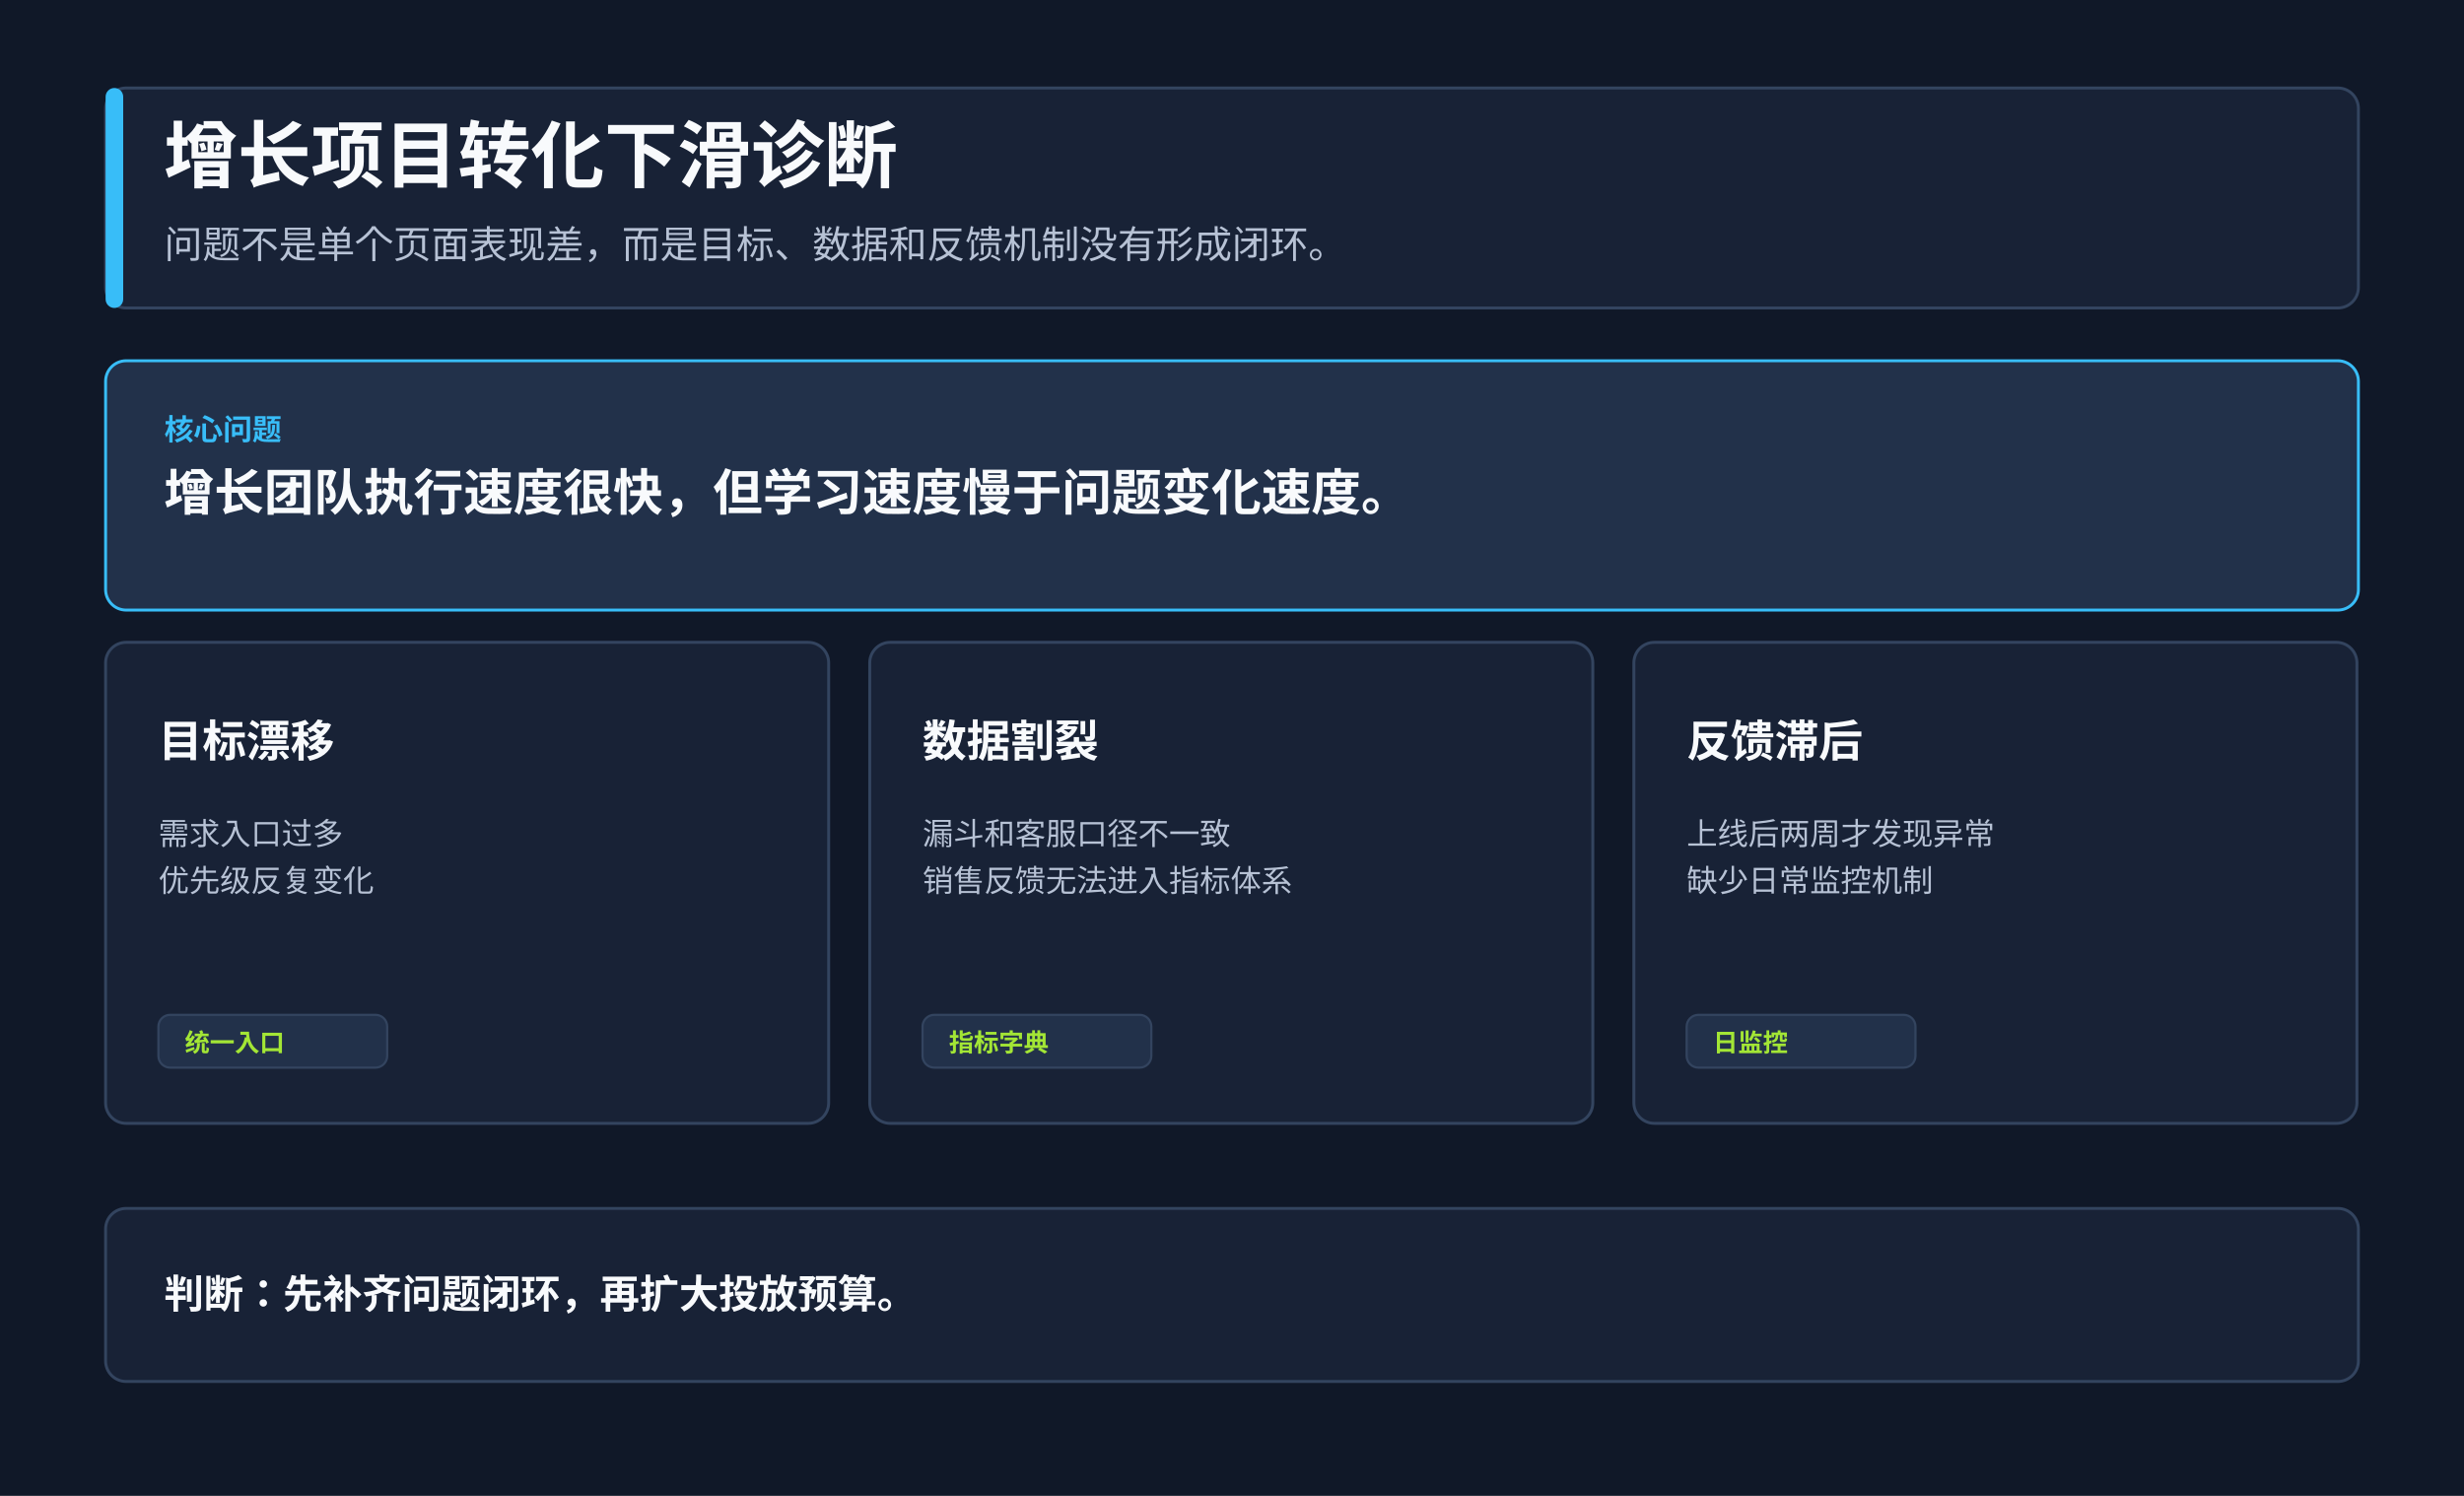
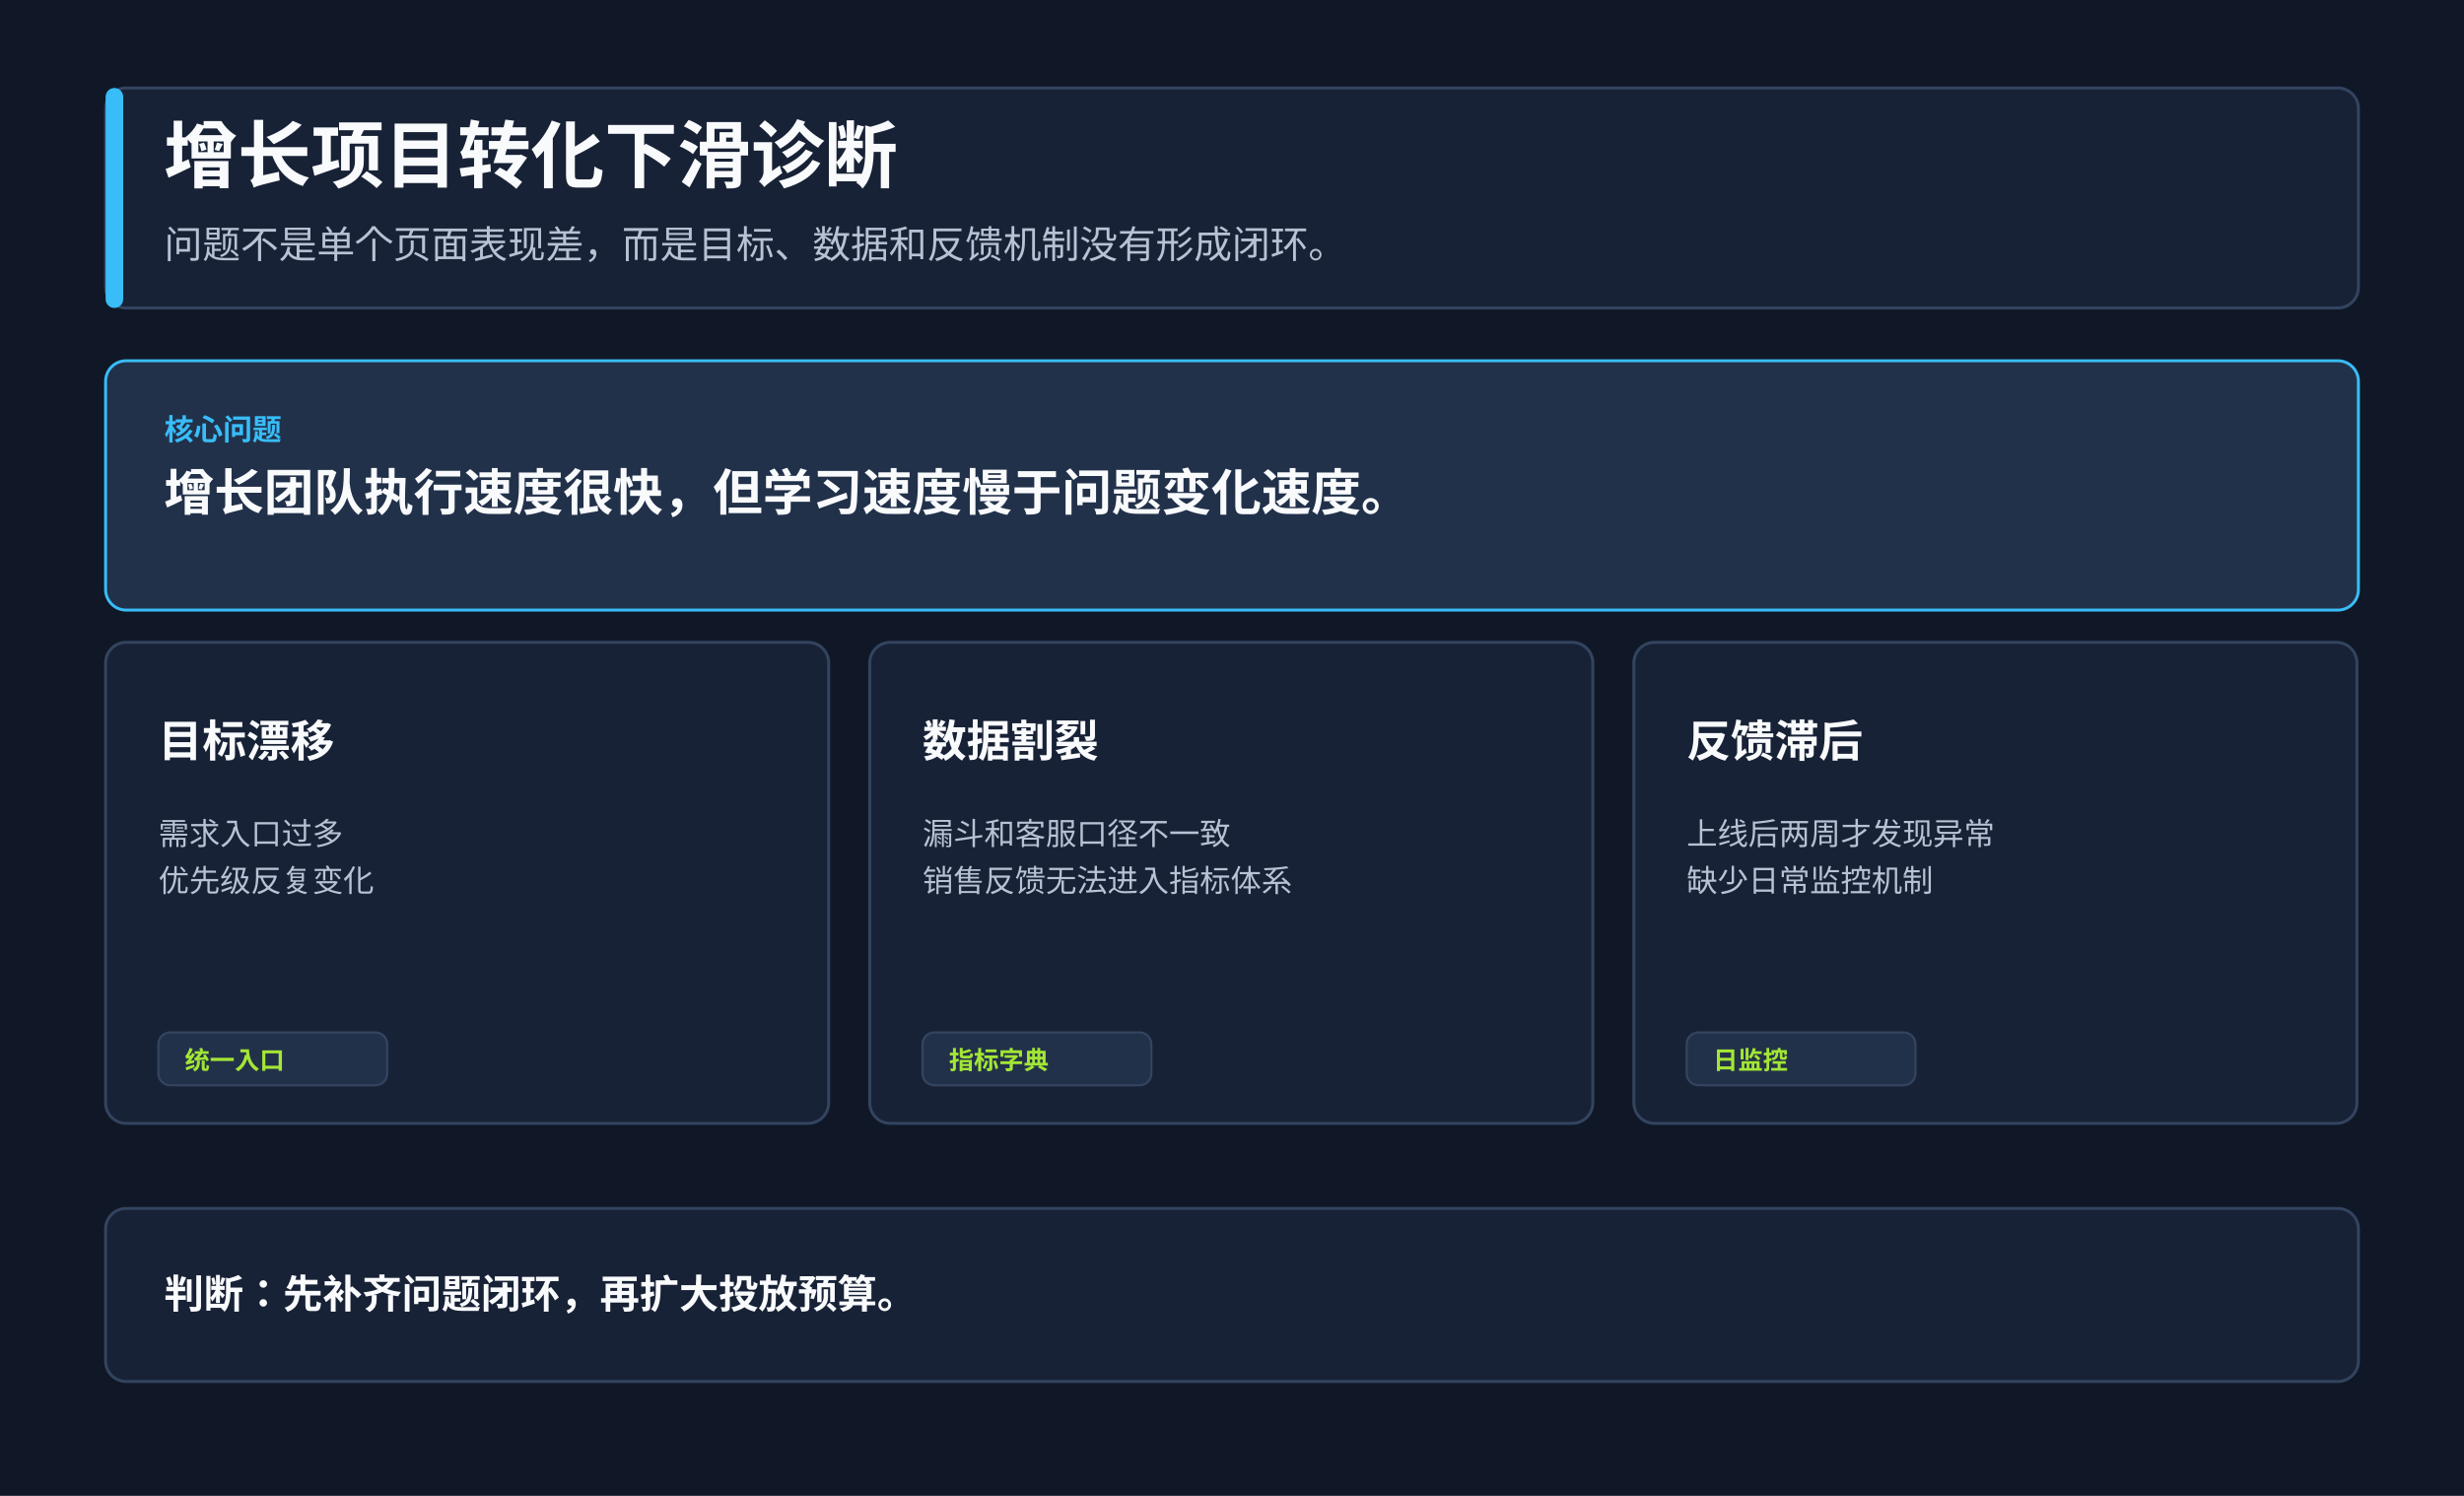
<svg xmlns="http://www.w3.org/2000/svg" width="1680" height="1020" viewBox="0 0 1680 1020">
  <defs>
    <marker id="arrow" markerWidth="12" markerHeight="12" refX="9" refY="4" orient="auto" markerUnits="strokeWidth">
      <path d="M0 0 L10 4 L0 8 z" fill="#38BDF8" />
    </marker>
  </defs>
  <rect x="0" y="0" width="1680" height="1020" fill="#101828" />
  <rect x="72" y="60" width="1536" height="150" rx="14" fill="#182236" stroke="#33445F" stroke-width="2" />
  <rect x="72" y="60" width="12" height="150" rx="6" fill="#38BDF8" />
  <text x="112" y="124" font-size="50" fill="#F8FAFC" font-weight="700">
    <tspan x="112" dy="0">增长项目转化下滑诊断</tspan>
  </text>
  <text x="112" y="176" font-size="26" fill="#B7C2D5" font-weight="400">
    <tspan x="112" dy="0">问题不是单个页面表现差，而是目标、数据和反馈机制没有形成闭环。</tspan>
  </text>
  <rect x="72" y="246" width="1536" height="170" rx="14" fill="#22314A" stroke="#38BDF8" stroke-width="2" />
  <text x="112" y="300" font-size="20" fill="#38BDF8" font-weight="700">
    <tspan x="112" dy="0">核心问题</tspan>
  </text>
  <text x="112" y="348" font-size="34" fill="#F8FAFC" font-weight="700">
    <tspan x="112" dy="0">增长团队执行速度很快，但学习速度慢于问题变化速度。</tspan>
  </text>
  <rect x="72" y="438" width="493" height="328" rx="14" fill="#182236" stroke="#33445F" stroke-width="2" />
  <text x="108" y="516" font-size="30" fill="#F8FAFC" font-weight="700">
    <tspan x="108" dy="0">目标漂移</tspan>
  </text>
  <text x="108" y="576" font-size="21" fill="#B7C2D5" font-weight="400">
    <tspan x="108" dy="0">需求入口过多</tspan>
    <tspan x="108" dy="32">优先级反复变化</tspan>
  </text>
-   <rect x="108" y="692" width="156" height="36" rx="8" fill="#22314A" stroke="#33445F" stroke-width="1.5" />
-   <text x="126" y="717" font-size="17" fill="#A3E635" font-weight="700">
+   <rect x="108" y="704" width="156" height="36" rx="8" fill="#22314A" stroke="#33445F" stroke-width="1.5" />
+   <text x="126" y="729" font-size="17" fill="#A3E635" font-weight="700">
    <tspan x="126" dy="0">统一入口</tspan>
  </text>
  <rect x="593" y="438" width="493" height="328" rx="14" fill="#182236" stroke="#33445F" stroke-width="2" />
  <text x="629" y="516" font-size="30" fill="#F8FAFC" font-weight="700">
    <tspan x="629" dy="0">数据割裂</tspan>
  </text>
  <text x="629" y="576" font-size="21" fill="#B7C2D5" font-weight="400">
    <tspan x="629" dy="0">漏斗和客服口径不一致</tspan>
    <tspan x="629" dy="32">销售反馈无法进入指标体系</tspan>
  </text>
-   <rect x="629" y="692" width="156" height="36" rx="8" fill="#22314A" stroke="#33445F" stroke-width="1.5" />
-   <text x="647" y="717" font-size="17" fill="#A3E635" font-weight="700">
+   <rect x="629" y="704" width="156" height="36" rx="8" fill="#22314A" stroke="#33445F" stroke-width="1.5" />
+   <text x="647" y="729" font-size="17" fill="#A3E635" font-weight="700">
    <tspan x="647" dy="0">指标字典</tspan>
  </text>
  <rect x="1114" y="438" width="493" height="328" rx="14" fill="#182236" stroke="#33445F" stroke-width="2" />
  <text x="1150" y="516" font-size="30" fill="#F8FAFC" font-weight="700">
    <tspan x="1150" dy="0">反馈滞后</tspan>
  </text>
  <text x="1150" y="576" font-size="21" fill="#B7C2D5" font-weight="400">
    <tspan x="1150" dy="0">上线后两周才发现异常</tspan>
    <tspan x="1150" dy="32">缺少日常监控机制</tspan>
  </text>
-   <rect x="1150" y="692" width="156" height="36" rx="8" fill="#22314A" stroke="#33445F" stroke-width="1.5" />
-   <text x="1168" y="717" font-size="17" fill="#A3E635" font-weight="700">
+   <rect x="1150" y="704" width="156" height="36" rx="8" fill="#22314A" stroke="#33445F" stroke-width="1.5" />
+   <text x="1168" y="729" font-size="17" fill="#A3E635" font-weight="700">
    <tspan x="1168" dy="0">日监控</tspan>
  </text>
  <rect x="72" y="824" width="1536" height="118" rx="14" fill="#182236" stroke="#33445F" stroke-width="2" />
  <text x="112" y="892" font-size="27" fill="#F8FAFC" font-weight="700">
    <tspan x="112" dy="0">判断：先补齐问题闭环，再扩大投放预算。</tspan>
  </text>
</svg>
